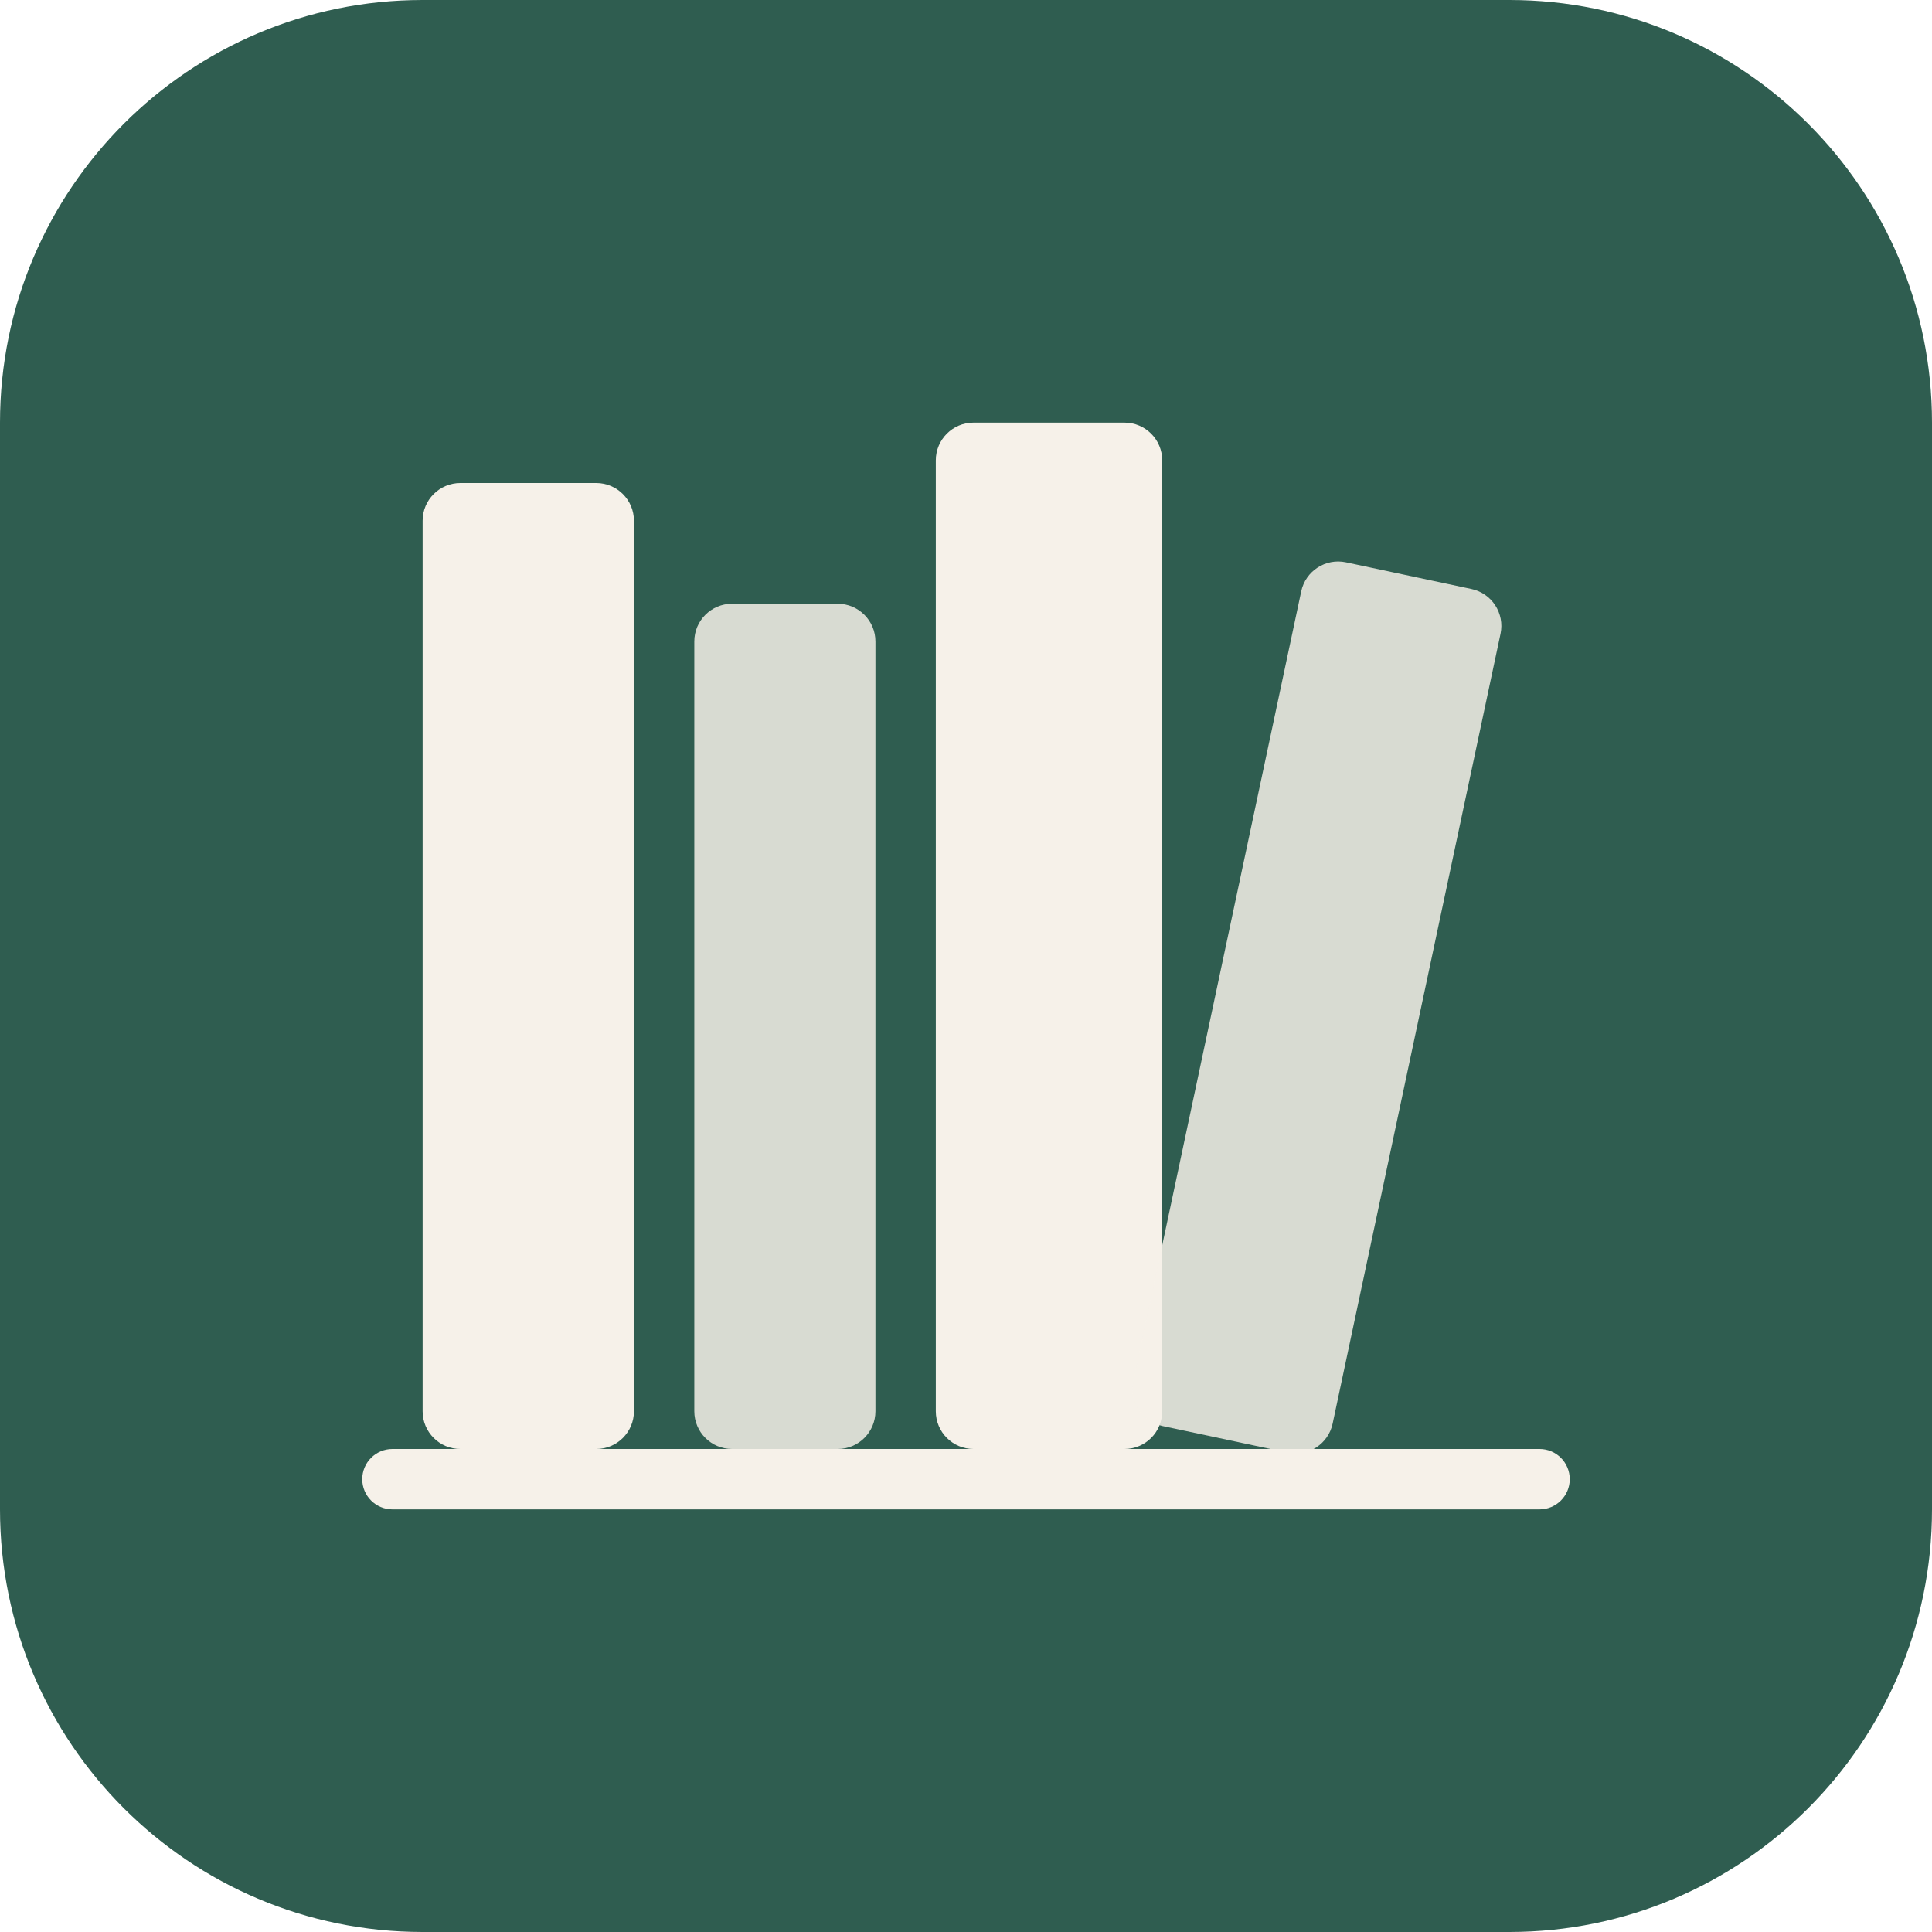
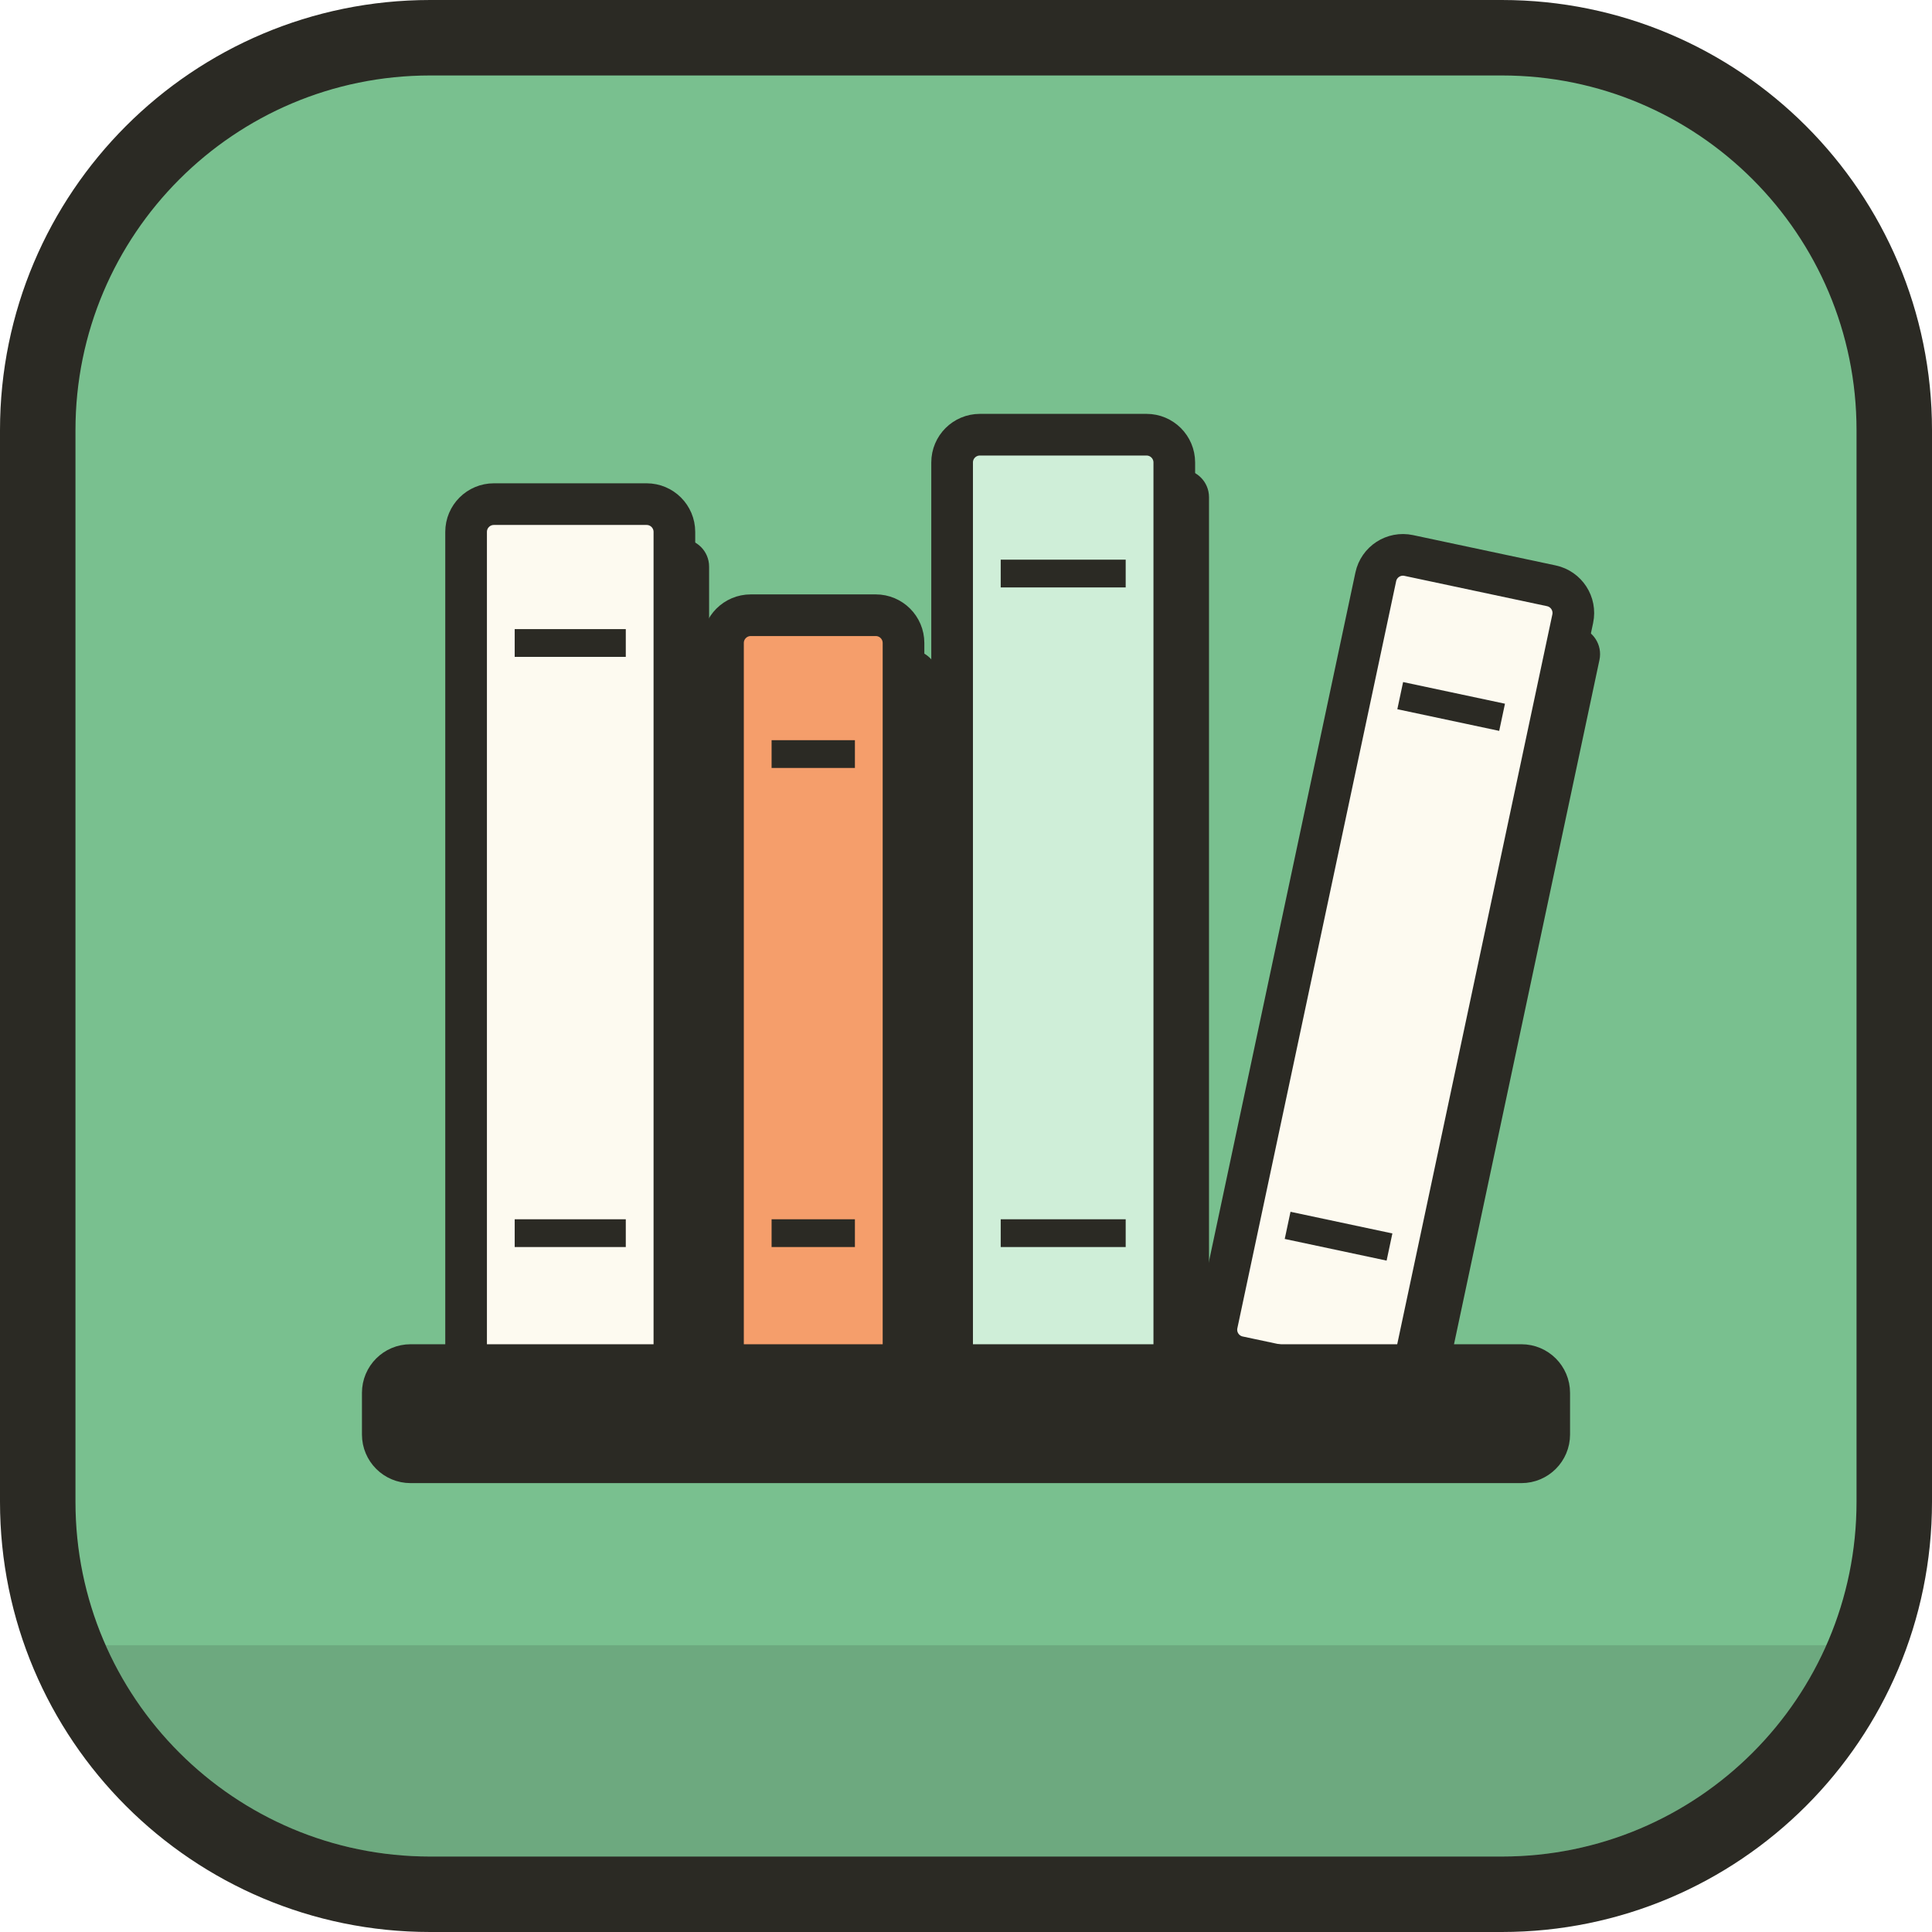
<svg xmlns="http://www.w3.org/2000/svg" viewBox="0 0 512 512">
-   <rect width="512" height="512" rx="112" fill="#2f5d50" />
-   <g fill="#f6f1e9">
-     <rect x="112" y="128" width="56" height="256" rx="10" />
-     <rect x="184" y="160" width="48" height="224" rx="10" opacity=".85" />
-     <rect x="248" y="112" width="60" height="272" rx="10" />
-     <rect x="322" y="150" width="54" height="234" rx="10" transform="rotate(12 349 267)" opacity=".85" />
+   <rect x="10" y="10" width="492" height="492" rx="104" fill="#79c08f" stroke="#2b2a24" stroke-width="20" />
+   <defs>
+     <clipPath id="c">
+       <rect x="20" y="20" width="472" height="472" rx="94" />
+     </clipPath>
+   </defs>
+   <rect x="20" y="436" width="472" height="56" fill="#2b2a24" opacity=".15" clip-path="url(#c)" />
+   <g transform="translate(256 244) scale(0.92) translate(-256 -256)" stroke="#2b2a24" stroke-width="12" stroke-linejoin="round">
+     <rect x="122" y="146" width="60" height="250" rx="8" fill="#2b2a24" stroke="none" />
+     <rect x="196" y="178" width="52" height="218" rx="8" fill="#2b2a24" stroke="none" />
+     <rect x="262" y="126" width="64" height="270" rx="8" fill="#2b2a24" stroke="none" />
+     <rect x="336" y="160" width="58" height="236" rx="8" fill="#2b2a24" stroke="none" transform="rotate(12 355.0 386)" />
+     <rect x="112" y="136" width="60" height="250" rx="8" fill="#fdfaf0" />
+     <path d="M126 176h32M126 346h32" stroke-width="8" />
+     <rect x="186" y="168" width="52" height="218" rx="8" fill="#f59e6b" />
+     <path d="M200 208h24M200 346h24" stroke-width="8" />
+     <rect x="252" y="116" width="64" height="270" rx="8" fill="#cfeed8" />
+     <path d="M266 156h36M266 346h36" stroke-width="8" />
+     <rect x="326" y="150" width="58" height="236" rx="8" fill="#fdfaf0" transform="rotate(12 355.0 386)" />
+     <path d="M340 190h30M340 346h30" stroke-width="8" transform="rotate(12 355.0 386)" />
+     <rect x="88" y="384" width="336" height="28" rx="8" fill="#2b2a24" />
  </g>
-   <rect x="96" y="384" width="320" height="16" rx="8" fill="#f6f1e9" />
</svg>
